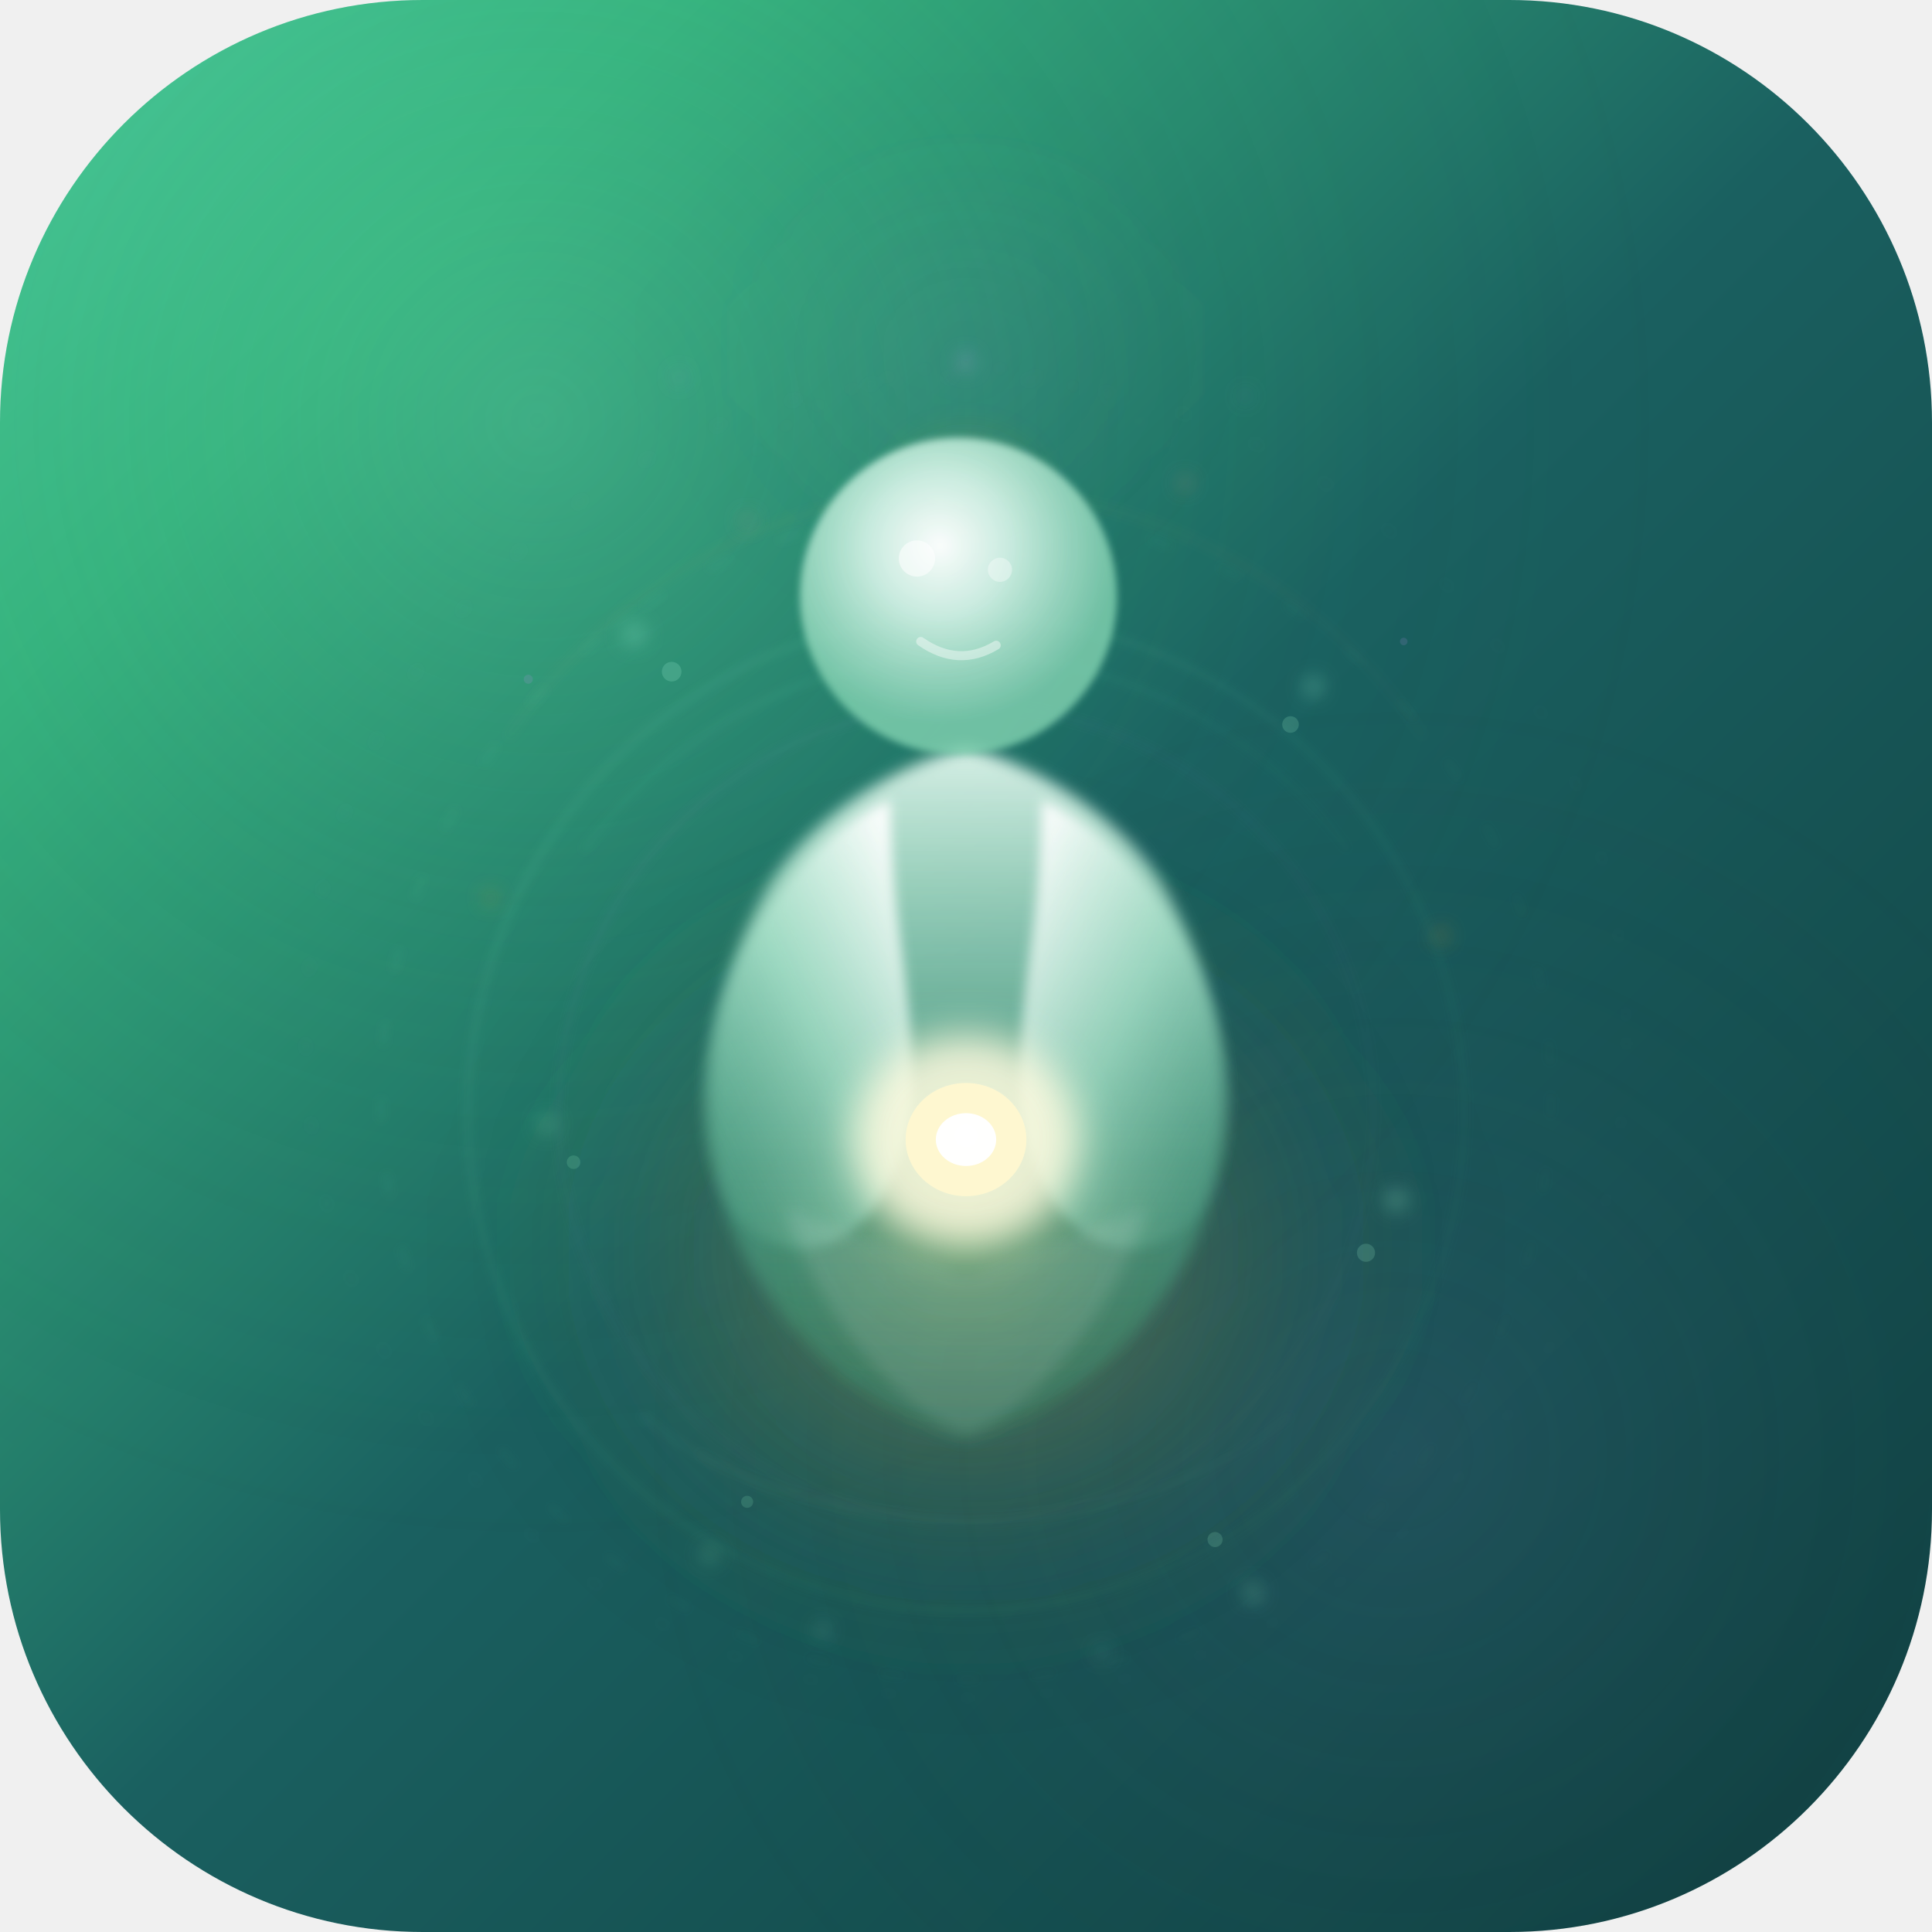
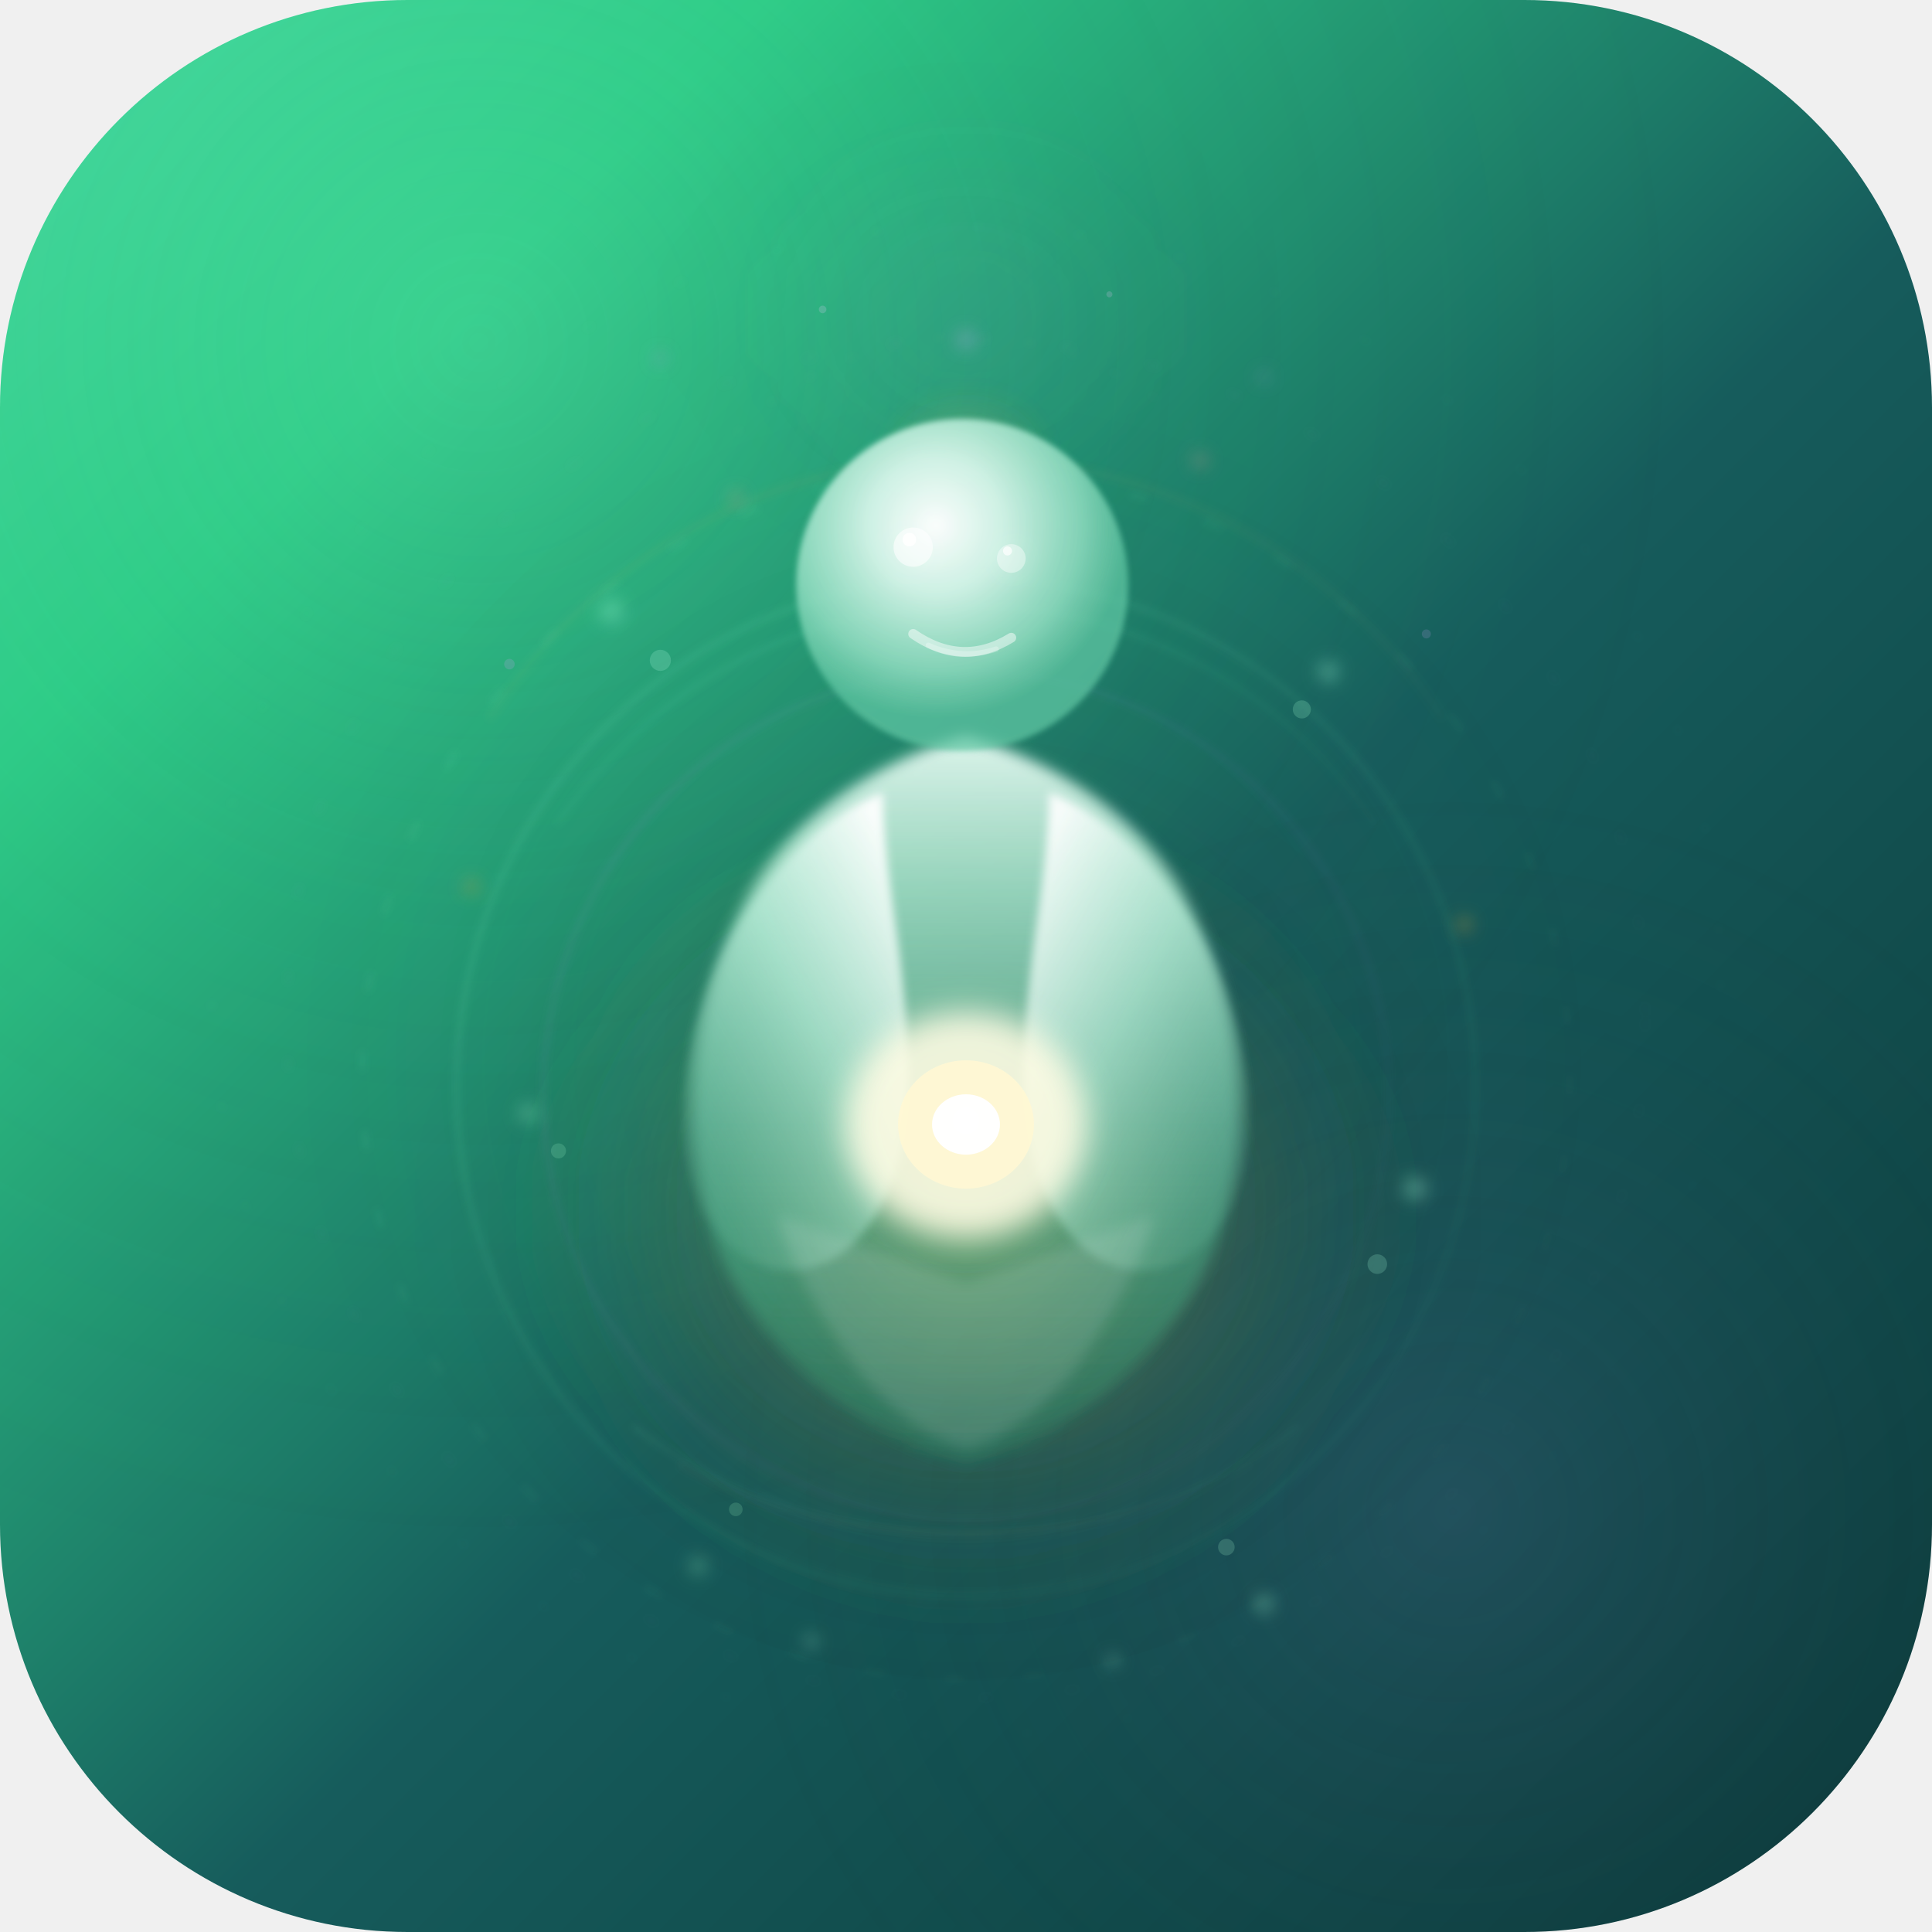
<svg xmlns="http://www.w3.org/2000/svg" viewBox="0 0 512 512" width="512" height="512">
  <defs>
    <linearGradient id="bg" x1="0%" y1="0%" x2="100%" y2="100%">
-       <stop offset="0%" stop-color="#4ac89a" />
-       <stop offset="18%" stop-color="#36b37e" />
-       <stop offset="50%" stop-color="#1a6060" />
-       <stop offset="100%" stop-color="#0f3d3e" />
+       <stop offset="0%" stop-color="#48d8a0" />
+       <stop offset="20%" stop-color="#2ecc87" />
+       <stop offset="55%" stop-color="#165c5c" />
+       <stop offset="100%" stop-color="#0b3838" />
    </linearGradient>
-     <radialGradient id="bg-shine" cx="28%" cy="22%" r="60%">
-       <stop offset="0%" stop-color="#80e8c0" stop-opacity="0.18" />
-       <stop offset="50%" stop-color="#36b37e" stop-opacity="0.06" />
-       <stop offset="100%" stop-color="#0f3d3e" stop-opacity="0" />
+     <radialGradient id="bg-shine" cx="25%" cy="18%" r="65%">
+       <stop offset="0%" stop-color="#88f0c8" stop-opacity="0.15" />
+       <stop offset="45%" stop-color="#2ecc87" stop-opacity="0.05" />
+       <stop offset="100%" stop-color="#0b3838" stop-opacity="0" />
    </radialGradient>
-     <radialGradient id="bg-violet-accent" cx="72%" cy="75%" r="40%">
-       <stop offset="0%" stop-color="#7c6fbd" stop-opacity="0.12" />
-       <stop offset="100%" stop-color="#0f3d3e" stop-opacity="0" />
+     <radialGradient id="bg-violet" cx="75%" cy="78%" r="38%">
+       <stop offset="0%" stop-color="#8573c8" stop-opacity="0.14" />
+       <stop offset="100%" stop-color="#0b3838" stop-opacity="0" />
    </radialGradient>
-     <radialGradient id="glow-heart" cx="50%" cy="58%" r="32%">
-       <stop offset="0%" stop-color="#ffe0a0" stop-opacity="0.60" />
-       <stop offset="30%" stop-color="#c8952e" stop-opacity="0.28" />
-       <stop offset="100%" stop-color="#0f3d3e" stop-opacity="0" />
+     <radialGradient id="bg-gold-ambient" cx="50%" cy="55%" r="35%">
+       <stop offset="0%" stop-color="#d4a035" stop-opacity="0.06" />
+       <stop offset="100%" stop-color="#0b3838" stop-opacity="0" />
    </radialGradient>
-     <radialGradient id="glow-core" cx="50%" cy="58%" r="14%">
-       <stop offset="0%" stop-color="#fff8e0" stop-opacity="0.98" />
-       <stop offset="40%" stop-color="#ffd860" stop-opacity="0.65" />
-       <stop offset="100%" stop-color="#c8952e" stop-opacity="0" />
+     <radialGradient id="glow-heart" cx="50%" cy="56%" r="30%">
+       <stop offset="0%" stop-color="#ffe4a8" stop-opacity="0.65" />
+       <stop offset="25%" stop-color="#d4a035" stop-opacity="0.35" />
+       <stop offset="100%" stop-color="#0b3838" stop-opacity="0" />
    </radialGradient>
-     <radialGradient id="glow-crown" cx="50%" cy="22%" r="30%">
-       <stop offset="0%" stop-color="#b8a8e8" stop-opacity="0.22" />
-       <stop offset="50%" stop-color="#7c6fbd" stop-opacity="0.08" />
-       <stop offset="100%" stop-color="#0f3d3e" stop-opacity="0" />
+     <radialGradient id="glow-core" cx="50%" cy="56%" r="12%">
+       <stop offset="0%" stop-color="#fffae4" stop-opacity="0.98" />
+       <stop offset="35%" stop-color="#ffd868" stop-opacity="0.70" />
+       <stop offset="100%" stop-color="#d4a035" stop-opacity="0" />
    </radialGradient>
-     <radialGradient id="glow-halo" cx="50%" cy="28%" r="22%">
-       <stop offset="0%" stop-color="#ffe8a0" stop-opacity="0.20" />
-       <stop offset="100%" stop-color="#c8952e" stop-opacity="0" />
+     <radialGradient id="glow-crown" cx="50%" cy="20%" r="28%">
+       <stop offset="0%" stop-color="#c0b0f0" stop-opacity="0.20" />
+       <stop offset="45%" stop-color="#8573c8" stop-opacity="0.08" />
+       <stop offset="100%" stop-color="#0b3838" stop-opacity="0" />
    </radialGradient>
-     <radialGradient id="head-fill" cx="44%" cy="34%" r="56%">
+     <radialGradient id="glow-halo" cx="50%" cy="25%" r="20%">
+       <stop offset="0%" stop-color="#ffe8a0" stop-opacity="0.22" />
+       <stop offset="100%" stop-color="#d4a035" stop-opacity="0" />
+     </radialGradient>
+     <radialGradient id="head-fill" cx="42%" cy="32%" r="58%">
      <stop offset="0%" stop-color="#ffffff" stop-opacity="0.98" />
-       <stop offset="40%" stop-color="#d0f0e4" stop-opacity="0.95" />
-       <stop offset="100%" stop-color="#80d0b0" stop-opacity="0.82" />
+       <stop offset="35%" stop-color="#d4f4e8" stop-opacity="0.96" />
+       <stop offset="75%" stop-color="#90dcc0" stop-opacity="0.88" />
+       <stop offset="100%" stop-color="#60c8a4" stop-opacity="0.72" />
    </radialGradient>
    <linearGradient id="body-fill" x1="50%" y1="0%" x2="50%" y2="100%">
-       <stop offset="0%" stop-color="#e0f6ec" stop-opacity="0.95" />
-       <stop offset="25%" stop-color="#a8e0c8" stop-opacity="0.78" />
-       <stop offset="60%" stop-color="#60c0a0" stop-opacity="0.52" />
-       <stop offset="100%" stop-color="#36b37e" stop-opacity="0.18" />
+       <stop offset="0%" stop-color="#e4f8f0" stop-opacity="0.96" />
+       <stop offset="20%" stop-color="#b0e8d0" stop-opacity="0.82" />
+       <stop offset="55%" stop-color="#68c8a8" stop-opacity="0.55" />
+       <stop offset="100%" stop-color="#2ecc87" stop-opacity="0.15" />
    </linearGradient>
-     <linearGradient id="arm-l" x1="90%" y1="10%" x2="10%" y2="90%">
-       <stop offset="0%" stop-color="#ffffff" stop-opacity="0.90" />
-       <stop offset="50%" stop-color="#b0e8d0" stop-opacity="0.62" />
-       <stop offset="100%" stop-color="#60b090" stop-opacity="0.22" />
+     <linearGradient id="arm-l" x1="88%" y1="8%" x2="12%" y2="92%">
+       <stop offset="0%" stop-color="#ffffff" stop-opacity="0.92" />
+       <stop offset="45%" stop-color="#b8ecd8" stop-opacity="0.65" />
+       <stop offset="100%" stop-color="#68b898" stop-opacity="0.20" />
    </linearGradient>
-     <linearGradient id="arm-r" x1="10%" y1="10%" x2="90%" y2="90%">
-       <stop offset="0%" stop-color="#ffffff" stop-opacity="0.85" />
-       <stop offset="50%" stop-color="#b0e8d0" stop-opacity="0.58" />
-       <stop offset="100%" stop-color="#60b090" stop-opacity="0.20" />
+     <linearGradient id="arm-r" x1="12%" y1="8%" x2="88%" y2="92%">
+       <stop offset="0%" stop-color="#ffffff" stop-opacity="0.88" />
+       <stop offset="45%" stop-color="#b8ecd8" stop-opacity="0.60" />
+       <stop offset="100%" stop-color="#68b898" stop-opacity="0.18" />
    </linearGradient>
-     <linearGradient id="arc-stroke" x1="0%" y1="0%" x2="100%" y2="100%">
-       <stop offset="0%" stop-color="#80e0c0" stop-opacity="0.35" />
-       <stop offset="100%" stop-color="#36b37e" stop-opacity="0.10" />
+     <linearGradient id="arc-emerald" x1="0%" y1="0%" x2="100%" y2="100%">
+       <stop offset="0%" stop-color="#88f0c8" stop-opacity="0.32" />
+       <stop offset="100%" stop-color="#2ecc87" stop-opacity="0.08" />
    </linearGradient>
    <linearGradient id="arc-violet" x1="0%" y1="0%" x2="100%" y2="100%">
-       <stop offset="0%" stop-color="#9b90d0" stop-opacity="0.28" />
-       <stop offset="100%" stop-color="#7c6fbd" stop-opacity="0.06" />
+       <stop offset="0%" stop-color="#a898e0" stop-opacity="0.30" />
+       <stop offset="100%" stop-color="#8573c8" stop-opacity="0.06" />
    </linearGradient>
    <linearGradient id="arc-gold" x1="0%" y1="0%" x2="100%" y2="100%">
-       <stop offset="0%" stop-color="#c8952e" stop-opacity="0.22" />
-       <stop offset="100%" stop-color="#ffe0a0" stop-opacity="0.06" />
+       <stop offset="0%" stop-color="#d4a035" stop-opacity="0.24" />
+       <stop offset="100%" stop-color="#ffe4a8" stop-opacity="0.06" />
    </linearGradient>
    <linearGradient id="arc-rose" x1="0%" y1="0%" x2="100%" y2="0%">
-       <stop offset="0%" stop-color="#d4918a" stop-opacity="0.20" />
-       <stop offset="100%" stop-color="#d4918a" stop-opacity="0.04" />
+       <stop offset="0%" stop-color="#e0968e" stop-opacity="0.22" />
+       <stop offset="100%" stop-color="#e0968e" stop-opacity="0.04" />
    </linearGradient>
    <filter id="soft-body" x="-5%" y="-5%" width="110%" height="110%">
-       <feGaussianBlur in="SourceGraphic" stdDeviation="2" />
+       <feGaussianBlur in="SourceGraphic" stdDeviation="1.8" />
    </filter>
    <filter id="soft-arm" x="-6%" y="-6%" width="112%" height="112%">
-       <feGaussianBlur in="SourceGraphic" stdDeviation="1.5" />
+       <feGaussianBlur in="SourceGraphic" stdDeviation="1.2" />
    </filter>
    <filter id="bloom-w" x="-70%" y="-70%" width="240%" height="240%">
-       <feGaussianBlur in="SourceGraphic" stdDeviation="25" />
+       <feGaussianBlur in="SourceGraphic" stdDeviation="22" />
    </filter>
    <filter id="bloom-m" x="-50%" y="-50%" width="200%" height="200%">
-       <feGaussianBlur in="SourceGraphic" stdDeviation="12" />
+       <feGaussianBlur in="SourceGraphic" stdDeviation="10" />
    </filter>
    <filter id="bloom-h" x="-40%" y="-40%" width="180%" height="180%">
-       <feGaussianBlur in="SourceGraphic" stdDeviation="5" />
+       <feGaussianBlur in="SourceGraphic" stdDeviation="4" />
    </filter>
    <filter id="soft-head" x="-8%" y="-8%" width="116%" height="116%">
-       <feGaussianBlur in="SourceGraphic" stdDeviation="1" />
+       <feGaussianBlur in="SourceGraphic" stdDeviation="0.8" />
    </filter>
    <filter id="arc-blur" x="-10%" y="-10%" width="120%" height="120%">
-       <feGaussianBlur in="SourceGraphic" stdDeviation="1.2" />
+       <feGaussianBlur in="SourceGraphic" stdDeviation="1.0" />
    </filter>
    <filter id="particle-glow" x="-100%" y="-100%" width="300%" height="300%">
+       <feGaussianBlur in="SourceGraphic" stdDeviation="2.2" />
+     </filter>
+     <filter id="halo-blur" x="-30%" y="-30%" width="160%" height="160%">
      <feGaussianBlur in="SourceGraphic" stdDeviation="2.5" />
    </filter>
-     <filter id="halo-blur" x="-30%" y="-30%" width="160%" height="160%">
+     <filter id="eye-glow" x="-80%" y="-80%" width="260%" height="260%">
      <feGaussianBlur in="SourceGraphic" stdDeviation="3" />
    </filter>
  </defs>
-   <rect width="512" height="512" rx="112" fill="url(#bg)" />
-   <rect width="512" height="512" rx="112" fill="url(#bg-shine)" />
-   <rect width="512" height="512" rx="112" fill="url(#bg-violet-accent)" />
-   <g filter="url(#arc-blur)" opacity="0.35">
-     <circle cx="256" cy="290" r="155" fill="none" stroke="url(#arc-stroke)" stroke-width="1" stroke-dasharray="6 14" />
-     <circle cx="256" cy="295" r="132" fill="none" stroke="url(#arc-stroke)" stroke-width="1.6" />
-     <circle cx="256" cy="295" r="108" fill="none" stroke="url(#arc-violet)" stroke-width="1.2" />
-     <path d="M155,225 A125,125 0 0,1 357,225" fill="none" stroke="url(#arc-stroke)" stroke-width="1.4" stroke-linecap="round" />
-     <path d="M170,375 A115,85 0 0,0 342,375" fill="none" stroke="url(#arc-stroke)" stroke-width="0.8" />
+   <rect width="512" height="512" rx="108" fill="url(#bg)" />
+   <rect width="512" height="512" rx="108" fill="url(#bg-shine)" />
+   <rect width="512" height="512" rx="108" fill="url(#bg-violet)" />
+   <rect width="512" height="512" rx="108" fill="url(#bg-gold-ambient)" />
+   <g filter="url(#arc-blur)" opacity="0.38">
+     <circle cx="256" cy="285" r="160" fill="none" stroke="url(#arc-emerald)" stroke-width="1.2" stroke-dasharray="5 16" />
+     <circle cx="256" cy="288" r="135" fill="none" stroke="url(#arc-emerald)" stroke-width="1.8" />
+     <circle cx="256" cy="290" r="112" fill="none" stroke="url(#arc-violet)" stroke-width="1.4" />
+     <path d="M148,218 A130,130 0 0,1 364,218" fill="none" stroke="url(#arc-emerald)" stroke-width="1.5" stroke-linecap="round" />
+     <path d="M168,378 A120,88 0 0,0 344,378" fill="none" stroke="url(#arc-emerald)" stroke-width="0.9" />
  </g>
-   <g filter="url(#arc-blur)" opacity="0.25">
-     <path d="M135,195 A145,145 0 0,1 377,195" fill="none" stroke="url(#arc-gold)" stroke-width="1.6" stroke-linecap="round" />
-     <path d="M185,385 A105,65 0 0,0 327,385" fill="none" stroke="url(#arc-rose)" stroke-width="1.0" />
-     <circle cx="256" cy="275" r="175" fill="none" stroke="url(#arc-violet)" stroke-width="0.7" stroke-dasharray="3 18" />
-     <path d="M200,120 A80,80 0 0,1 312,120" fill="none" stroke="url(#arc-gold)" stroke-width="0.6" stroke-dasharray="2 8" />
+   <g filter="url(#arc-blur)" opacity="0.28">
+     <path d="M130,190 A150,150 0 0,1 382,190" fill="none" stroke="url(#arc-gold)" stroke-width="1.8" stroke-linecap="round" />
+     <path d="M180,388 A110,68 0 0,0 332,388" fill="none" stroke="url(#arc-rose)" stroke-width="1.2" />
+     <circle cx="256" cy="270" r="180" fill="none" stroke="url(#arc-violet)" stroke-width="0.8" stroke-dasharray="3 20" />
+     <path d="M195,115 A85,85 0 0,1 317,115" fill="none" stroke="url(#arc-gold)" stroke-width="0.7" stroke-dasharray="2 10" />
+     <circle cx="256" cy="260" r="200" fill="none" stroke="url(#arc-emerald)" stroke-width="0.5" stroke-dasharray="2 25" />
  </g>
-   <ellipse cx="256" cy="135" rx="95" ry="75" fill="url(#glow-crown)" filter="url(#bloom-w)" />
-   <ellipse cx="256" cy="145" rx="55" ry="40" fill="url(#glow-halo)" filter="url(#halo-blur)" />
-   <ellipse cx="256" cy="305" rx="185" ry="165" fill="url(#glow-heart)" filter="url(#bloom-w)" />
-   <ellipse cx="256" cy="303" rx="85" ry="78" fill="url(#glow-core)" filter="url(#bloom-m)" />
+   <ellipse cx="256" cy="130" rx="100" ry="78" fill="url(#glow-crown)" filter="url(#bloom-w)" />
+   <ellipse cx="256" cy="140" rx="58" ry="42" fill="url(#glow-halo)" filter="url(#halo-blur)" />
+   <ellipse cx="256" cy="300" rx="190" ry="170" fill="url(#glow-heart)" filter="url(#bloom-w)" />
+   <ellipse cx="256" cy="298" rx="90" ry="82" fill="url(#glow-core)" filter="url(#bloom-m)" />
  <g filter="url(#soft-body)">
-     <path d="M256,198 C240,202 217,214 204,234 C190,258 184,286 190,312 C194,332 206,350 222,364 C234,374 247,380 256,382 C265,380 278,374 290,364 C306,350 318,332 322,312 C328,286 322,258 308,234 C295,214 272,202 256,198Z" fill="url(#body-fill)" />
+     <path d="M256,195 C238,200 214,212 200,234 C186,258 180,288 186,316 C190,338 203,356 220,370 C233,380 246,386 256,388 C266,386 279,380 292,370 C309,356 322,338 326,316 C332,288 326,258 312,234 C298,212 274,200 256,195Z" fill="url(#body-fill)" />
  </g>
  <g filter="url(#soft-arm)">
-     <path d="M236,212 C221,218 205,234 195,256 C185,278 183,300 191,316 C199,330 211,334 223,328 C233,322 239,310 241,296 C243,284 241,268 239,252 C237,238 236,224 236,212Z" fill="url(#arm-l)" />
-     <path d="M276,212 C291,218 307,234 317,256 C327,278 329,300 321,316 C313,330 301,334 289,328 C279,322 273,310 271,296 C269,284 271,268 273,252 C275,238 276,224 276,212Z" fill="url(#arm-r)" />
+     <path d="M234,210 C218,216 201,232 190,256 C180,280 178,304 186,320 C195,336 208,340 220,334 C231,328 238,314 240,298 C242,284 240,266 238,250 C236,236 234,222 234,210Z" fill="url(#arm-l)" />
+     <path d="M278,210 C294,216 311,232 322,256 C332,280 334,304 326,320 C317,336 304,340 292,334 C281,328 274,314 272,298 C270,284 272,266 274,250 C276,236 278,222 278,210Z" fill="url(#arm-r)" />
  </g>
-   <g opacity="0.28" filter="url(#soft-body)">
-     <path d="M230,360 C240,372 249,378 256,380 C263,378 272,372 282,360 C292,348 300,334 304,320 L256,338 L208,320 C212,334 220,348 230,360Z" fill="rgba(255,255,255,0.40)" />
+   <g opacity="0.30" filter="url(#soft-body)">
+     <path d="M228,364 C238,376 248,382 256,384 C264,382 274,376 284,364 C294,350 302,336 306,322 L256,340 L206,322 C210,336 218,350 228,364Z" fill="rgba(255,255,255,0.42)" />
  </g>
  <g filter="url(#soft-head)">
-     <circle cx="254" cy="158" r="42" fill="url(#head-fill)" />
+     <circle cx="255" cy="155" r="44" fill="url(#head-fill)" />
  </g>
-   <circle cx="243" cy="148" r="4.8" fill="rgba(255,255,255,0.55)" />
-   <circle cx="265" cy="151" r="3.2" fill="rgba(255,255,255,0.35)" />
-   <path d="M244,170 Q254,177 264,171" fill="none" stroke="rgba(255,255,255,0.42)" stroke-width="2.4" stroke-linecap="round" />
-   <ellipse cx="256" cy="302" rx="30" ry="28" fill="#fffbe0" opacity="0.85" filter="url(#bloom-h)" />
-   <ellipse cx="256" cy="302" rx="16" ry="15" fill="#fff8d0" opacity="0.95" />
-   <ellipse cx="256" cy="302" rx="8" ry="7" fill="#ffffff" opacity="0.98" />
-   <circle cx="256" cy="301" r="3" fill="#ffffff" />
-   <g opacity="0.32" filter="url(#particle-glow)">
-     <circle cx="168" cy="168" r="3.2" fill="#80e0c0" />
-     <circle cx="348" cy="182" r="2.6" fill="#90e8c8" />
-     <circle cx="145" cy="298" r="2.4" fill="#80d8b0" />
-     <circle cx="370" cy="318" r="3.0" fill="#90e0c0" />
-     <circle cx="188" cy="412" r="2.2" fill="#78d0a8" />
-     <circle cx="332" cy="422" r="2.4" fill="#88d8b4" />
-     <circle cx="130" cy="238" r="1.8" fill="#c8952e" />
-     <circle cx="382" cy="248" r="2.0" fill="#c8952e" />
-     <circle cx="198" cy="138" r="1.6" fill="#d4918a" />
-     <circle cx="314" cy="128" r="1.8" fill="#d4918a" />
-     <circle cx="256" cy="96" r="2.2" fill="#b8a8e8" />
-     <circle cx="180" cy="100" r="1.4" fill="#9b90d0" />
-     <circle cx="330" cy="105" r="1.2" fill="#9b90d0" />
-     <circle cx="218" cy="432" r="1.6" fill="#98e0cc" />
-     <circle cx="292" cy="438" r="1.4" fill="#90d8c0" />
+   <g filter="url(#eye-glow)">
+     <circle cx="242" cy="145" r="6" fill="rgba(255,255,255,0.15)" />
+     <circle cx="268" cy="148" r="5" fill="rgba(255,255,255,0.12)" />
  </g>
-   <g opacity="0.20">
-     <circle cx="178" cy="178" r="2.6" fill="#a0f0d4" />
-     <circle cx="342" cy="192" r="2.2" fill="#90e8c0" />
-     <circle cx="152" cy="308" r="1.8" fill="#80d8b0" />
-     <circle cx="362" cy="332" r="2.4" fill="#90e0c0" />
-     <circle cx="198" cy="398" r="1.6" fill="#78d0a8" />
-     <circle cx="322" cy="408" r="2.0" fill="#88d8b4" />
-     <circle cx="140" cy="180" r="1.2" fill="#a090d0" />
-     <circle cx="372" cy="170" r="1.0" fill="#9080c8" />
+   <circle cx="242" cy="145" r="5.2" fill="rgba(255,255,255,0.58)" />
+   <circle cx="268" cy="148" r="3.8" fill="rgba(255,255,255,0.40)" />
+   <circle cx="241" cy="143" r="1.8" fill="rgba(255,255,255,0.85)" />
+   <circle cx="267" cy="146" r="1.2" fill="rgba(255,255,255,0.70)" />
+   <path d="M242,168 Q255,177 268,169" fill="none" stroke="rgba(255,255,255,0.48)" stroke-width="2.6" stroke-linecap="round" />
+   <path d="M246,171 Q255,175 264,172" fill="none" stroke="rgba(255,255,255,0.25)" stroke-width="1.4" stroke-linecap="round" />
+   <ellipse cx="256" cy="298" rx="32" ry="30" fill="#fffce4" opacity="0.88" filter="url(#bloom-h)" />
+   <ellipse cx="256" cy="298" rx="18" ry="17" fill="#fff8d4" opacity="0.95" />
+   <ellipse cx="256" cy="298" rx="9" ry="8" fill="#ffffff" opacity="0.98" />
+   <circle cx="256" cy="297" r="3.5" fill="#ffffff" />
+   <g opacity="0.35" filter="url(#particle-glow)">
+     <circle cx="162" cy="162" r="3.4" fill="#88f0c8" />
+     <circle cx="352" cy="178" r="2.8" fill="#98f0d0" />
+     <circle cx="140" cy="295" r="2.6" fill="#88e0b8" />
+     <circle cx="375" cy="315" r="3.2" fill="#98e8c8" />
+     <circle cx="185" cy="415" r="2.4" fill="#80d8a8" />
+     <circle cx="335" cy="425" r="2.6" fill="#90e0bc" />
+     <circle cx="125" cy="235" r="2.0" fill="#d4a035" />
+     <circle cx="388" cy="245" r="2.2" fill="#d4a035" />
+     <circle cx="195" cy="132" r="1.8" fill="#e0968e" />
+     <circle cx="318" cy="122" r="2.0" fill="#e0968e" />
+     <circle cx="256" cy="90" r="2.4" fill="#c0b0f0" />
+     <circle cx="175" cy="95" r="1.6" fill="#a898e0" />
+     <circle cx="335" cy="100" r="1.4" fill="#a898e0" />
+     <circle cx="215" cy="435" r="1.8" fill="#a0e8d0" />
+     <circle cx="295" cy="440" r="1.6" fill="#98e0c8" />
+   </g>
+   <g opacity="0.22">
+     <circle cx="175" cy="175" r="2.8" fill="#a8f4dc" />
+     <circle cx="345" cy="188" r="2.4" fill="#98f0c8" />
+     <circle cx="148" cy="305" r="2.0" fill="#88e0b8" />
+     <circle cx="365" cy="335" r="2.6" fill="#98e8c8" />
+     <circle cx="195" cy="400" r="1.8" fill="#80d8a8" />
+     <circle cx="325" cy="410" r="2.2" fill="#90e0bc" />
+     <circle cx="135" cy="176" r="1.4" fill="#b0a0e0" />
+     <circle cx="378" cy="168" r="1.2" fill="#a090d0" />
+     <circle cx="218" cy="82" r="1.0" fill="#d8c8f0" />
+     <circle cx="294" cy="78" r="0.8" fill="#d0c0e8" />
  </g>
</svg>
